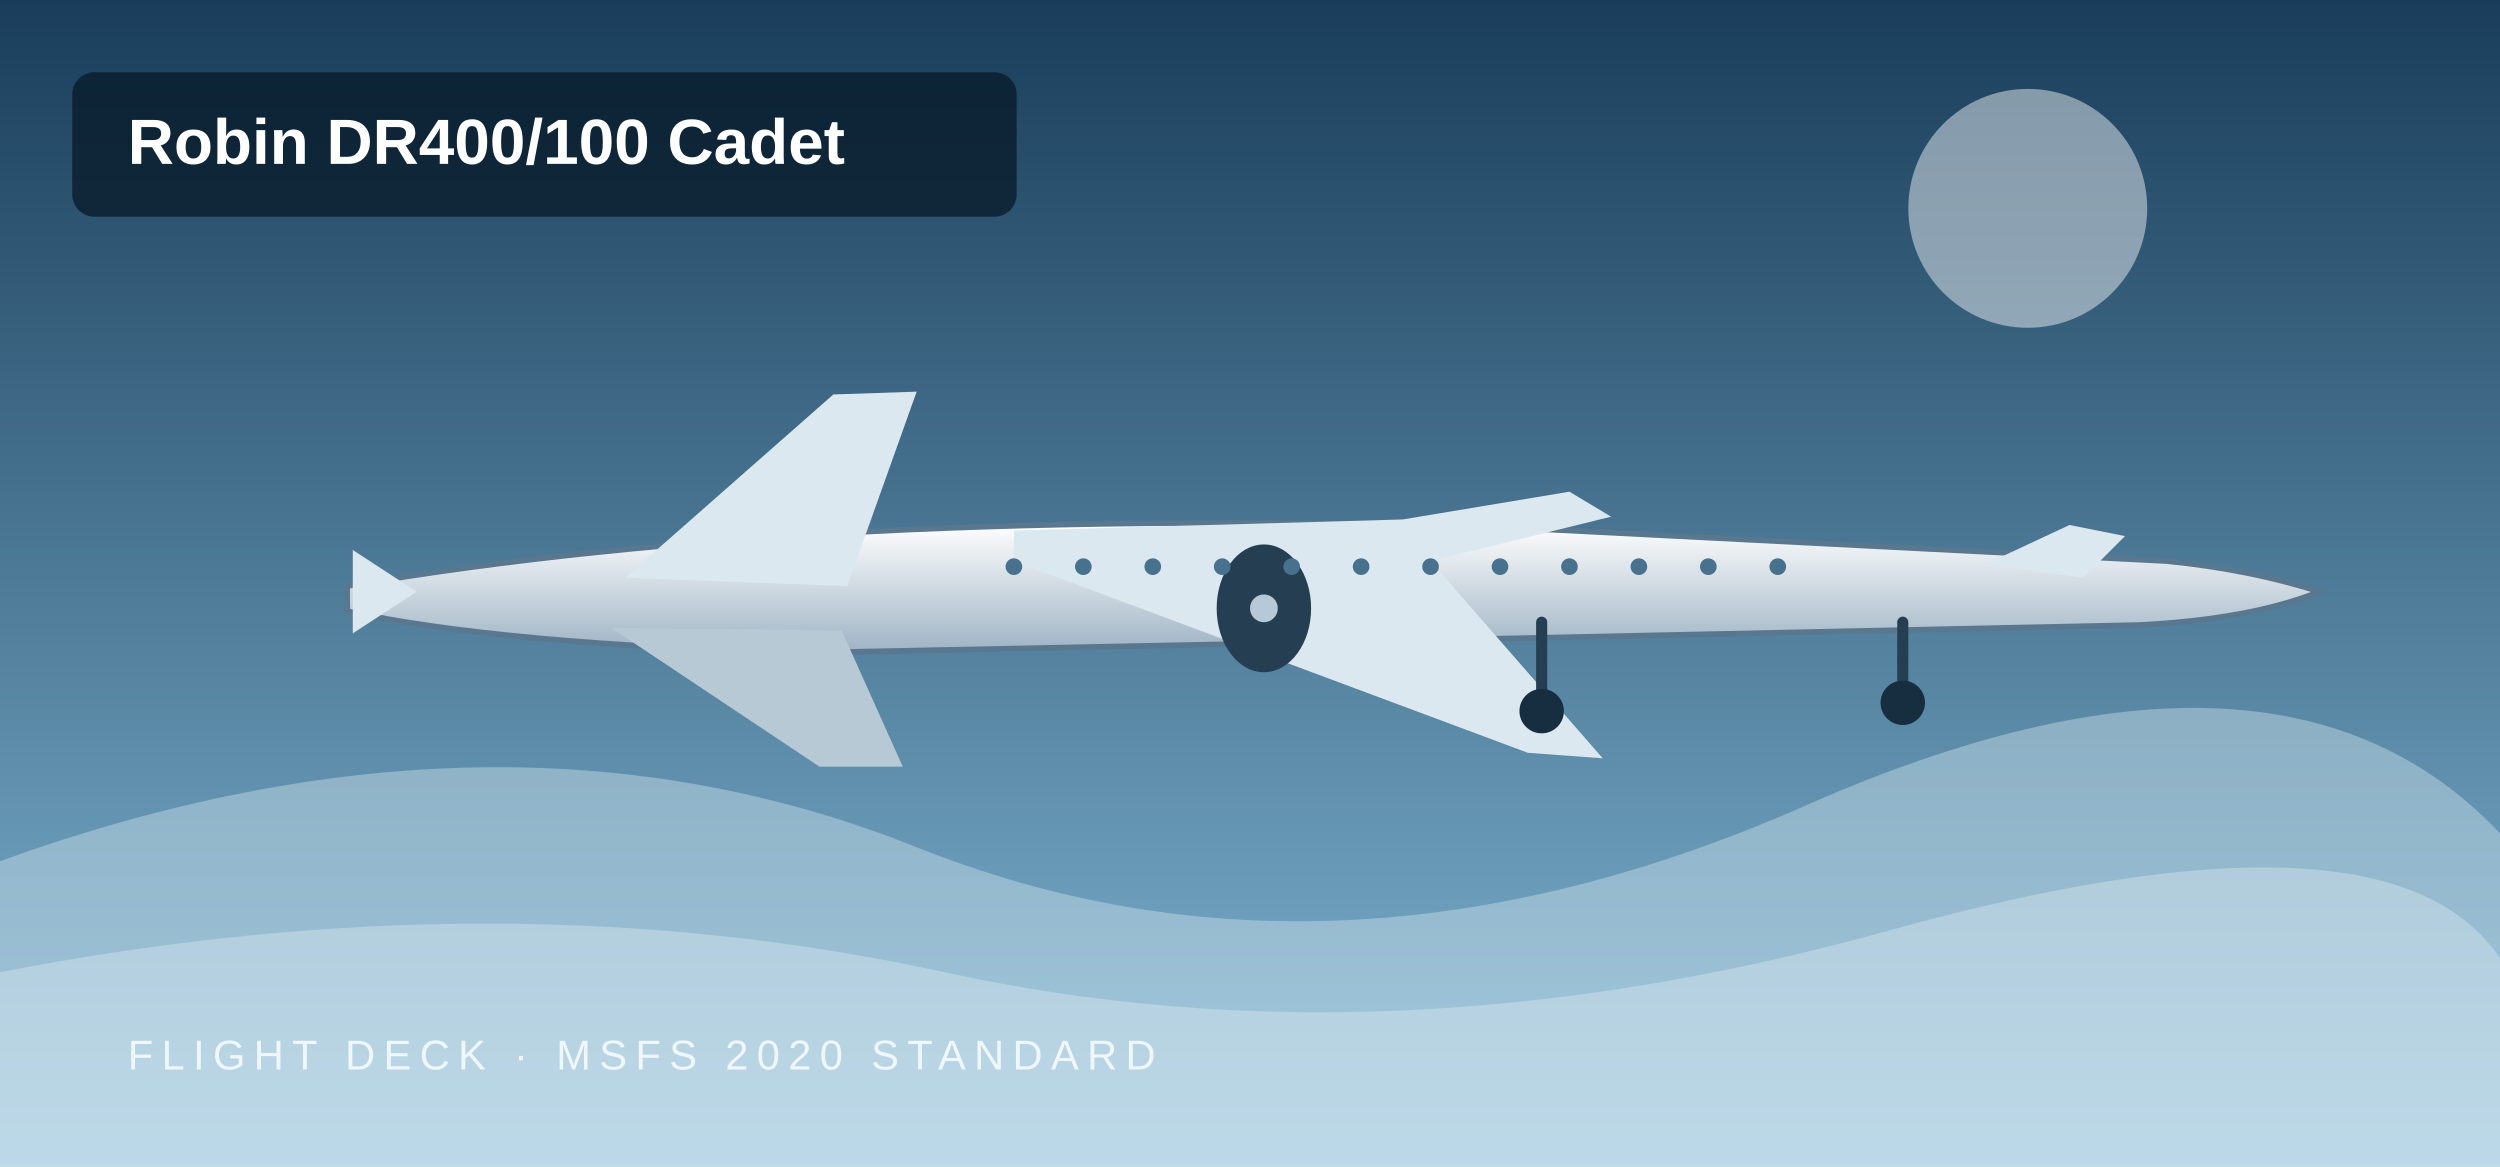
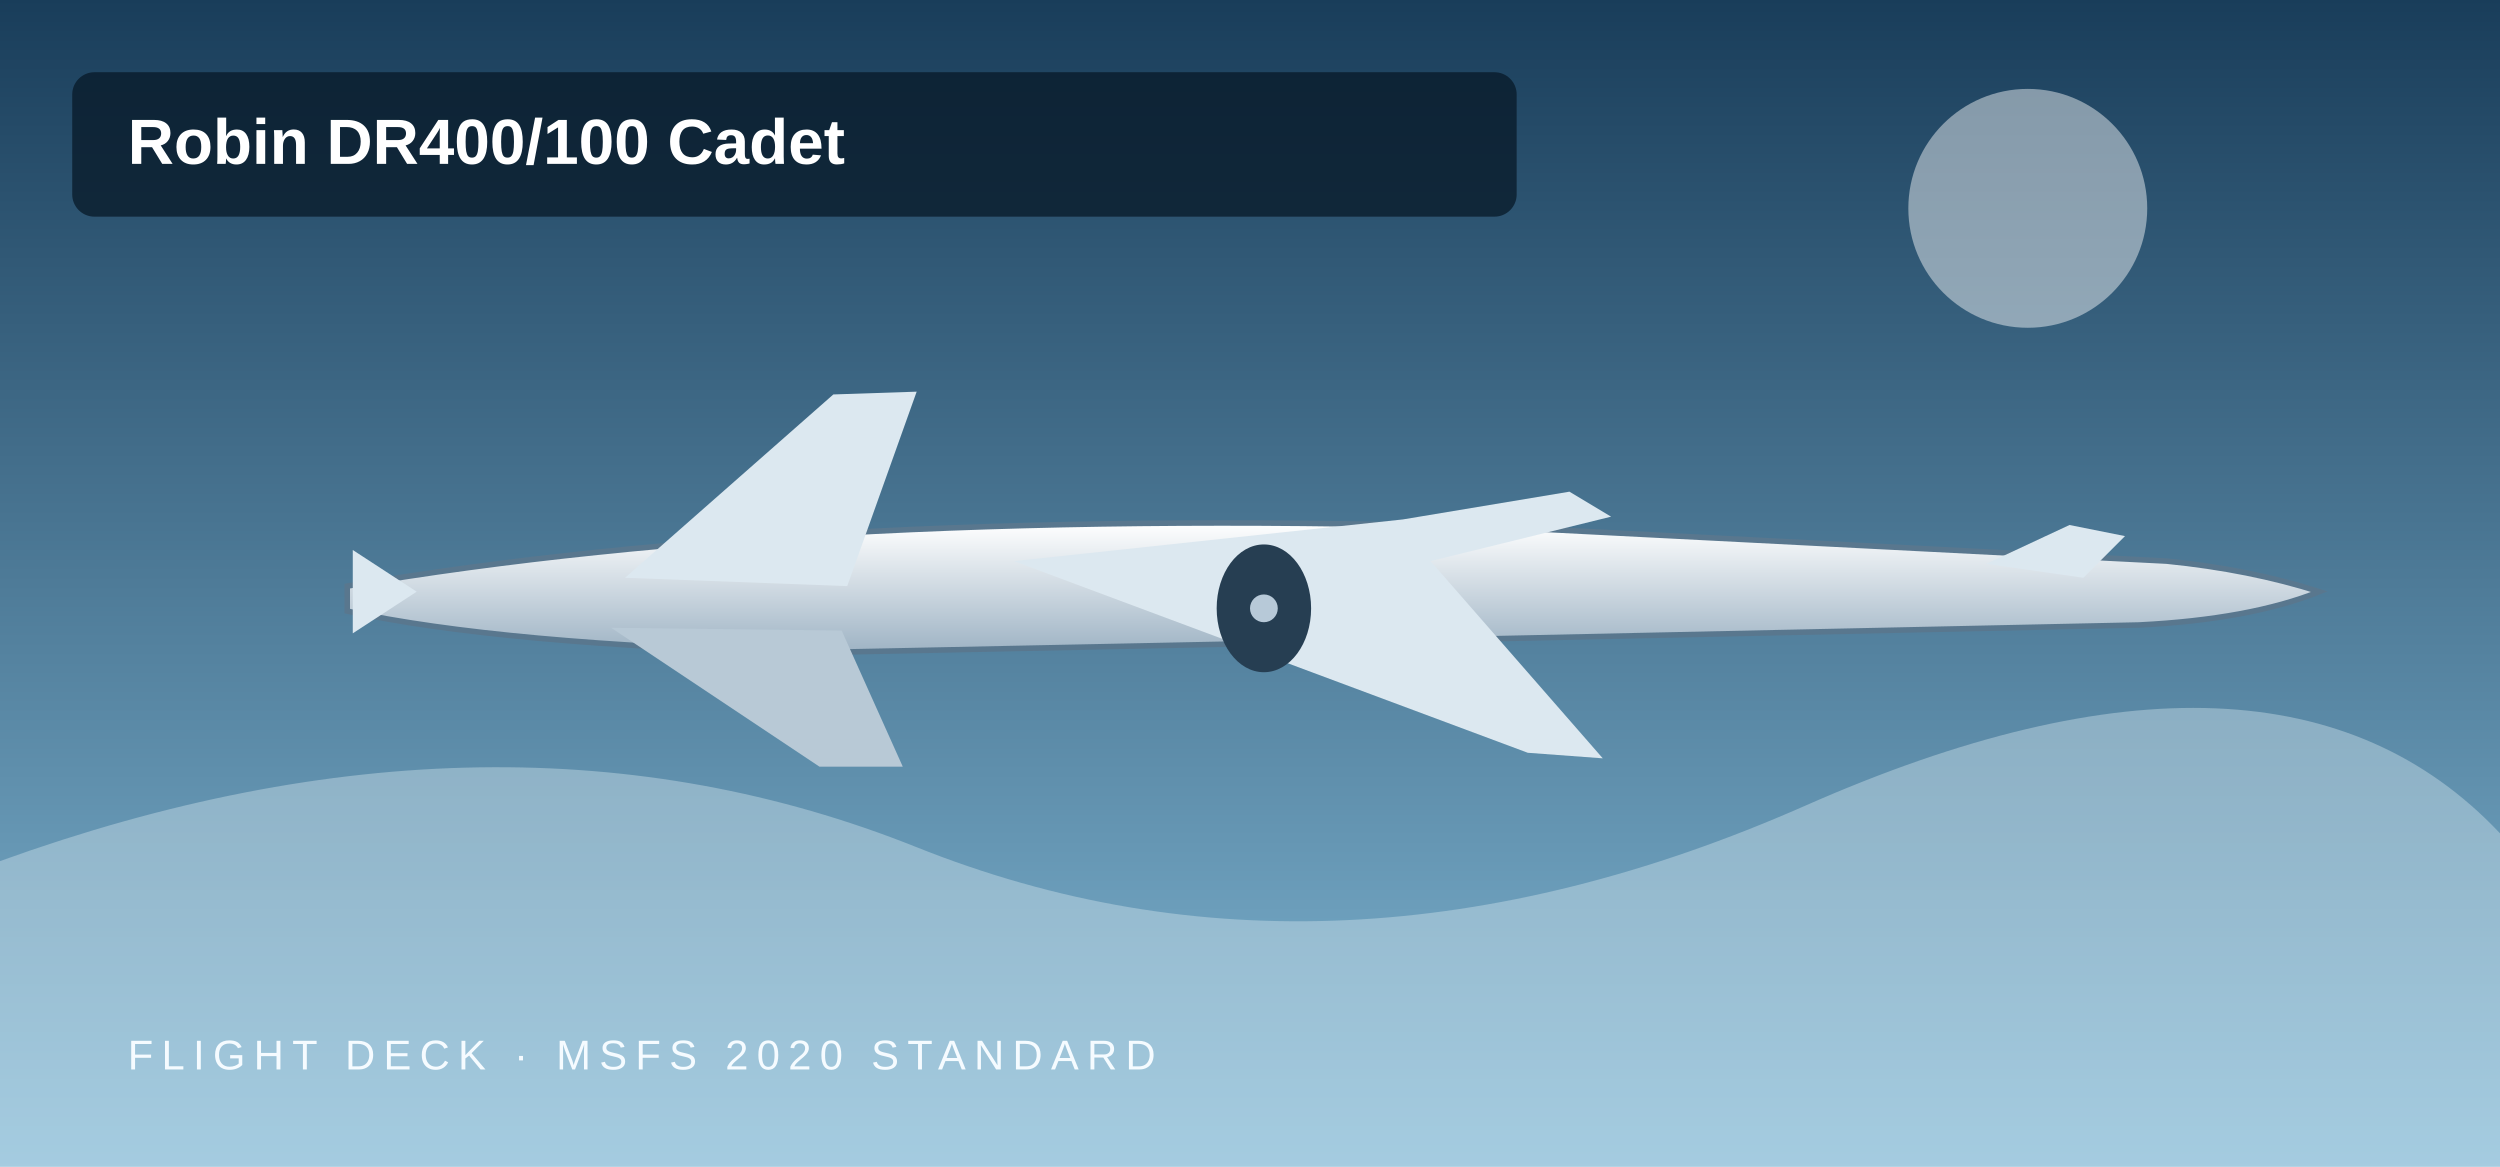
<svg xmlns="http://www.w3.org/2000/svg" viewBox="0 0 900 420">
  <defs>
-     <linearGradient id="sky" x2="0" y2="1">
+     <linearGradient id="s" x2="0" y2="1">
      <stop stop-color="#193d5a" />
      <stop offset="1" stop-color="#83b9d6" />
    </linearGradient>
-     <linearGradient id="body" x2="0" y2="1">
+     <linearGradient id="b" x2="0" y2="1">
      <stop stop-color="#fff" />
      <stop offset="1" stop-color="#9eb3c4" />
    </linearGradient>
  </defs>
-   <rect width="900" height="420" fill="url(#sky)" />
+   <rect width="900" height="420" fill="url(#s)" />
  <circle cx="730" cy="75" r="43" fill="#fff" opacity=".45" />
-   <path d="M0 310 Q180 245 330 305 T650 290 T900 300 V420 H0Z" fill="#d8e8ef" opacity=".4" />
-   <path d="M0 350 Q180 315 340 350 T680 335 T900 345 V420 H0Z" fill="#f4f8fa" opacity=".3" />
+   <path d="M0 310Q180 245 330 305T650 290T900 300V420H0Z" fill="#d8e8ef" opacity=".4" />
  <g transform="translate(35 6)">
-     <path d="M90 205 Q260 176 510 184 L745 196 Q775 199 800 207 Q775 217 735 219 L500 224 L255 229 Q145 226 90 214Z" fill="url(#body)" stroke="#59778e" stroke-width="2" />
-     <path d="M190 202 L265 136 L295 135 L270 205Z" fill="#dce8f0" />
-     <path d="M185 220 L260 270 L290 270 L268 221Z" fill="#b8c9d6" />
-     <path d="M330 196 L515 265 L542 267 L480 196 L545 180 L530 171 L470 181 L330 185 Z" fill="#dce8f0" />
+     <path d="M90 205Q260 176 510 184L745 196Q775 199 800 207Q775 217 735 219L500 224L255 229Q145 226 90 214Z" fill="url(#b)" stroke="#59778e" stroke-width="2" />
+     <path d="M190 202L265 136L295 135L270 205Z" fill="#dce8f0" />
+     <path d="M185 220L260 270L290 270L268 221Z" fill="#b8c9d6" />
+     <path d="M330 196L515 265L542 267L480 196L545 180L530 171L470 181Z" fill="#dce8f0" />
+     <path d="M115 207L92 192L92 222Z" fill="#dce8f0" />
+     <path d="M680 197L710 183L730 187L715 202Z" fill="#dce8f0" />
    <ellipse cx="420" cy="213" rx="17" ry="23" fill="#263e52" />
    <circle cx="420" cy="213" r="5" fill="#b7c9d8" />
-     <path d="M115 207 L92 192 L92 222Z" fill="#dce8f0" />
-     <path d="M680 197 L710 183 L730 187 L715 202Z" fill="#dce8f0" />
-     <g fill="#47718d">
-       <circle cx="330" cy="198" r="3" />
-       <circle cx="355" cy="198" r="3" />
-       <circle cx="380" cy="198" r="3" />
-       <circle cx="405" cy="198" r="3" />
-       <circle cx="430" cy="198" r="3" />
-       <circle cx="455" cy="198" r="3" />
-       <circle cx="480" cy="198" r="3" />
-       <circle cx="505" cy="198" r="3" />
-       <circle cx="530" cy="198" r="3" />
-       <circle cx="555" cy="198" r="3" />
-       <circle cx="580" cy="198" r="3" />
-       <circle cx="605" cy="198" r="3" />
-     </g>
-     <path d="M520 218 L520 248 M650 218 L650 245" stroke="#263e52" stroke-width="4" stroke-linecap="round" />
-     <circle cx="520" cy="250" r="8" fill="#172d40" />
-     <circle cx="650" cy="247" r="8" fill="#172d40" />
  </g>
-   <rect x="26" y="26" width="340" height="52" rx="8" fill="#071827" opacity=".75" />
-   <text x="46" y="59" fill="#fff" font-family="Arial,sans-serif" font-size="23" font-weight="700">Robin DR400/100 Cadet</text>
-   <text x="46" y="385" fill="#f5fbff" opacity=".9" font-family="Arial,sans-serif" font-size="15" letter-spacing="3">FLIGHT DECK · MSFS 2020 STANDARD</text>
+   <rect x="26" y="26" width="520" height="52" rx="8" fill="#071827" opacity=".75" />
+   <text x="46" y="59" fill="#fff" font-family="Arial" font-size="23" font-weight="700">Robin DR400/100 Cadet</text>
+   <text x="46" y="385" fill="#f5fbff" font-family="Arial" font-size="15" letter-spacing="3">FLIGHT DECK · MSFS 2020 STANDARD</text>
</svg>
